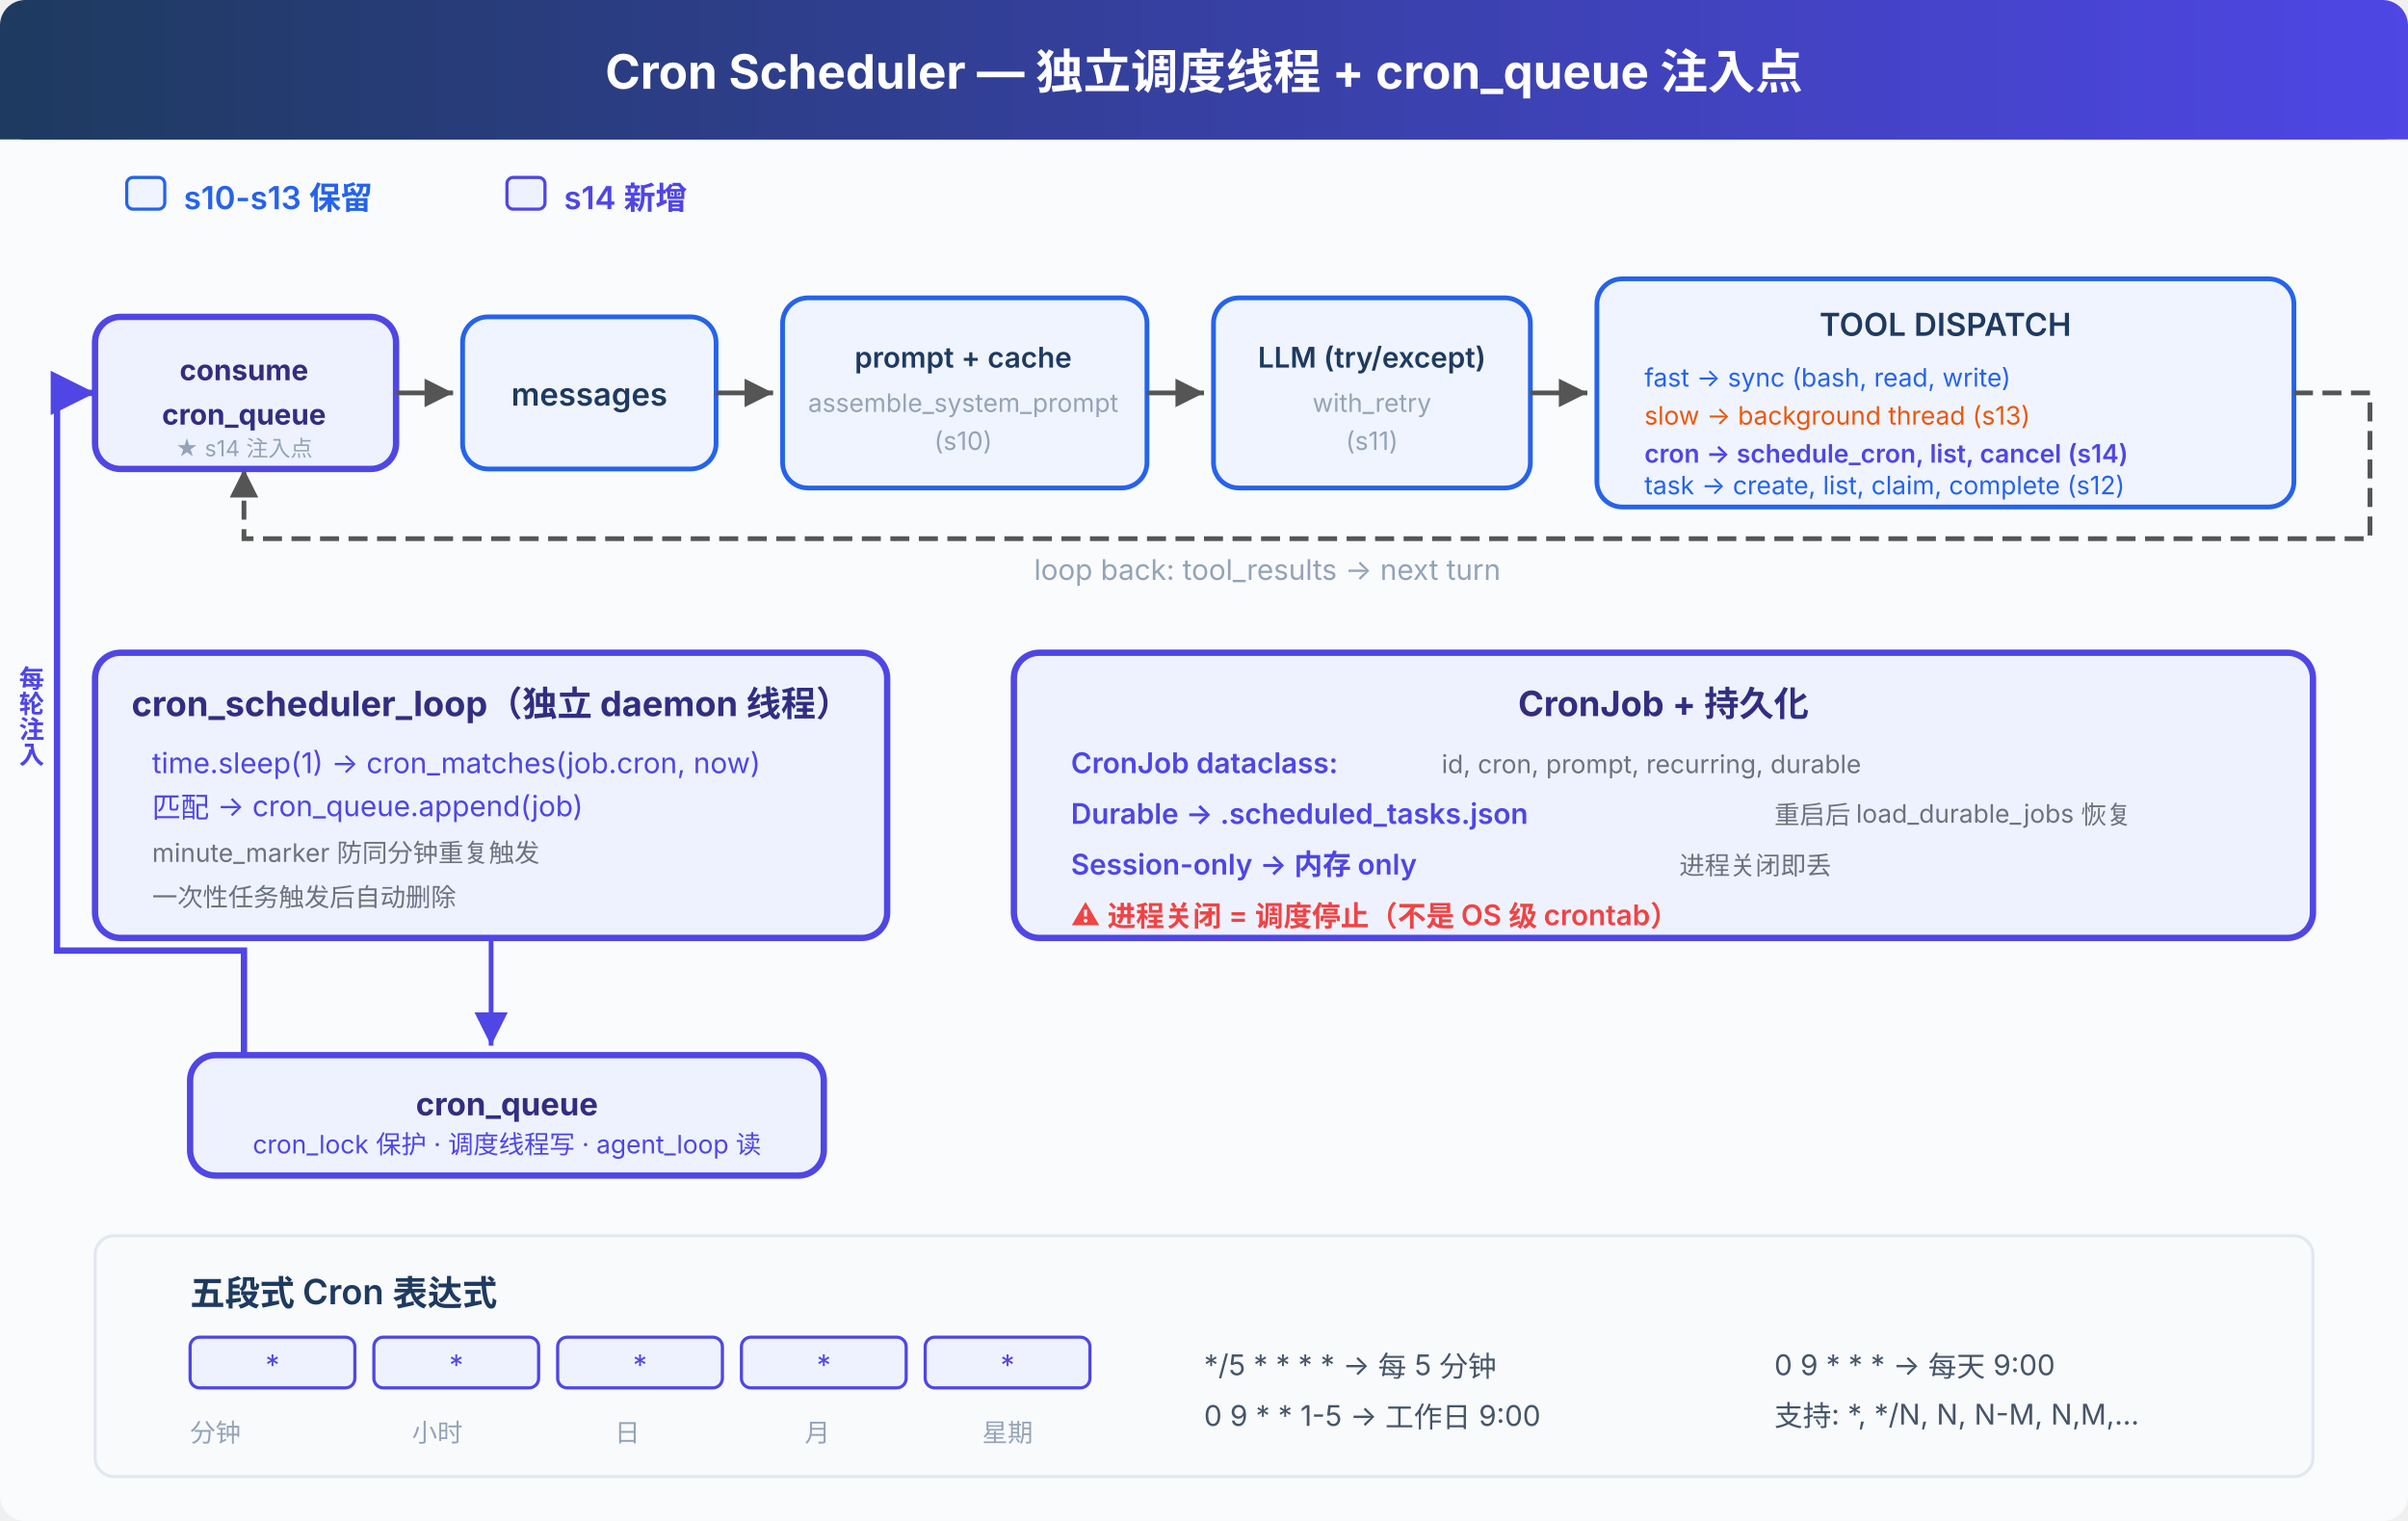
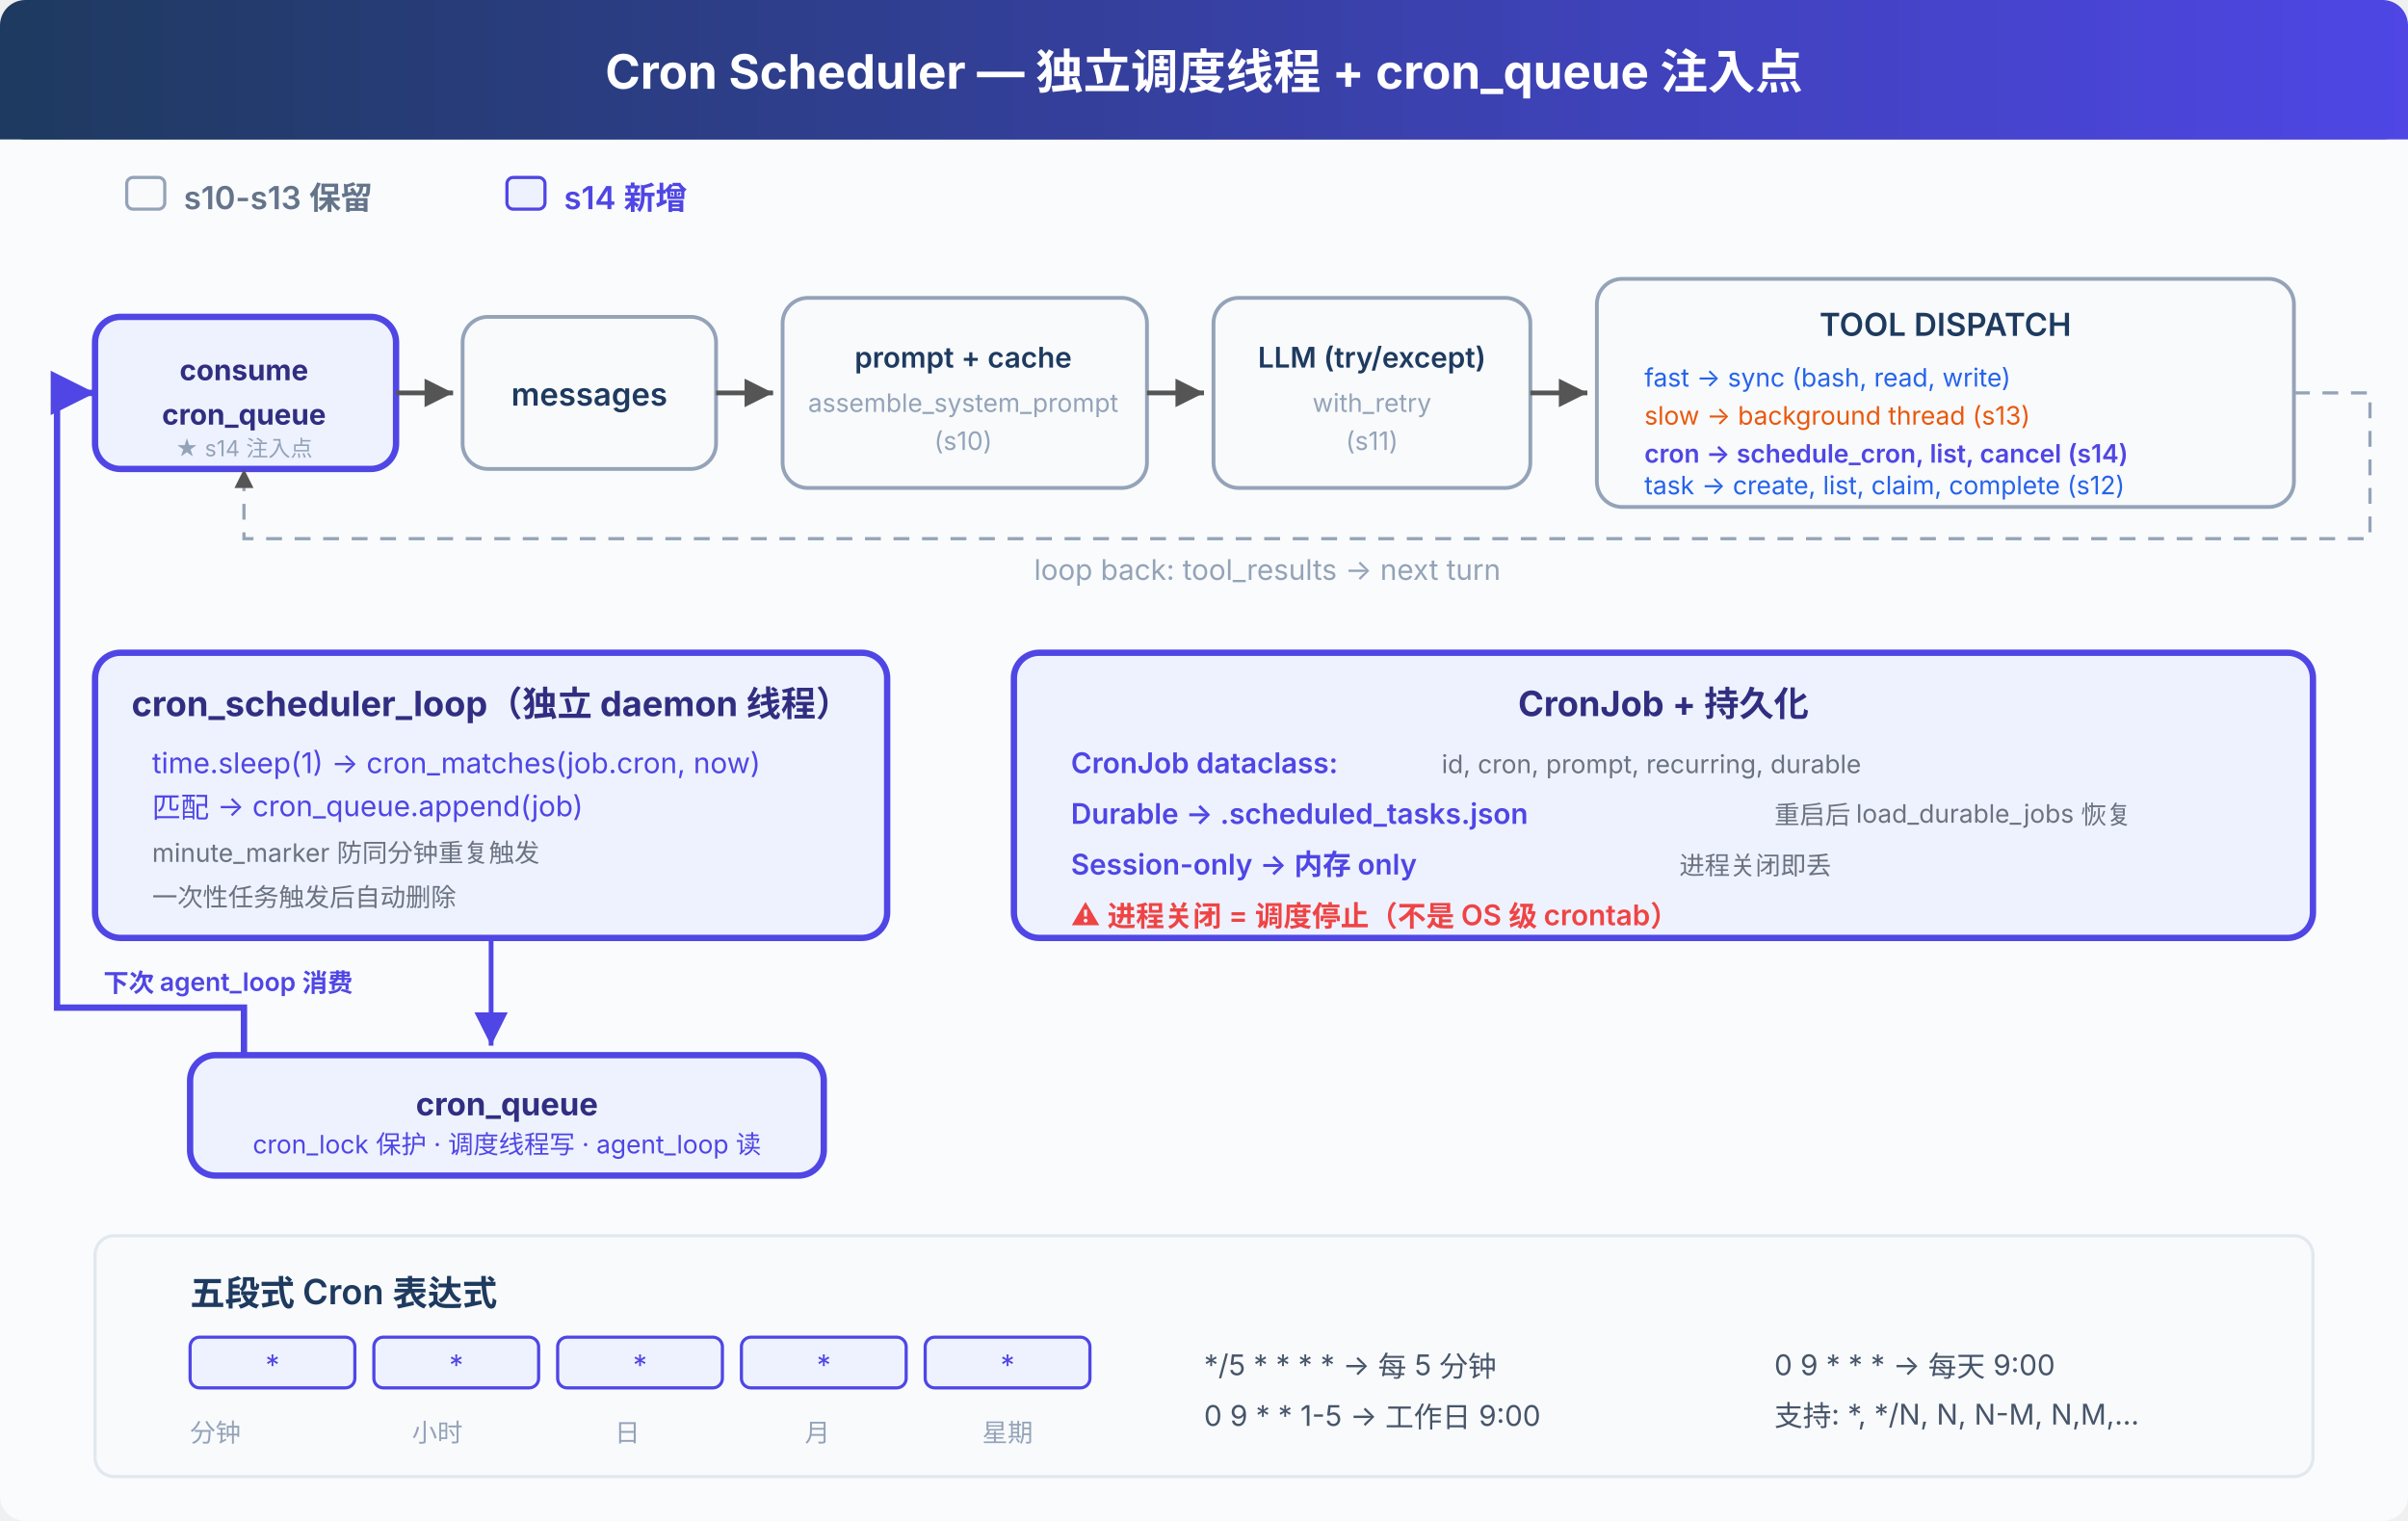
<svg xmlns="http://www.w3.org/2000/svg" viewBox="0 0 760 480" font-family="system-ui, -apple-system, sans-serif">
  <defs>
    <linearGradient id="header" x1="0" y1="0" x2="1" y2="0">
      <stop offset="0%" stop-color="#1e3a5f" />
      <stop offset="100%" stop-color="#4f46e5" />
    </linearGradient>
    <marker id="arrow" viewBox="0 0 10 10" refX="10" refY="5" markerWidth="6" markerHeight="6" orient="auto-start-reverse">
      <path d="M 0 0 L 10 5 L 0 10 z" fill="#555" />
    </marker>
    <marker id="arrow-indigo" viewBox="0 0 10 10" refX="10" refY="5" markerWidth="7" markerHeight="7" orient="auto-start-reverse">
      <path d="M 0 0 L 10 5 L 0 10 z" fill="#4f46e5" />
    </marker>
  </defs>
  <rect width="760" height="480" fill="#fafbfc" rx="8" />
  <rect x="0" y="0" width="760" height="44" fill="url(#header)" rx="8" />
  <rect x="0" y="36" width="760" height="8" fill="url(#header)" />
  <text x="380" y="28" fill="#fff" font-size="15" font-weight="700" text-anchor="middle">Cron Scheduler — 独立调度线程 + cron_queue 注入点</text>
-   <rect x="40" y="56" width="12" height="10" rx="2" fill="#f0f4ff" stroke="#2563eb" stroke-width="1" />
-   <text x="58" y="66" fill="#2563eb" font-size="10" font-weight="600">s10-s13 保留</text>
+   <rect x="40" y="56" width="12" height="10" rx="2" fill="#f8fafc" stroke="#94a3b8" stroke-width="1" />
+   <text x="58" y="66" fill="#64748b" font-size="10" font-weight="600">s10-s13 保留</text>
  <rect x="160" y="56" width="12" height="10" rx="2" fill="#eef2ff" stroke="#4f46e5" stroke-width="1" />
  <text x="178" y="66" fill="#4f46e5" font-size="10" font-weight="600">s14 新增</text>
  <rect x="30" y="100" width="95" height="48" rx="8" fill="#eef2ff" stroke="#4f46e5" stroke-width="2" />
  <text x="77" y="120" fill="#312e81" font-size="9" font-weight="700" text-anchor="middle">consume</text>
  <text x="77" y="134" fill="#312e81" font-size="9" font-weight="700" text-anchor="middle">cron_queue</text>
  <text x="77" y="144" fill="#94a3b8" font-size="7" text-anchor="middle">★ s14 注入点</text>
  <line x1="125" y1="124" x2="143" y2="124" stroke="#555" stroke-width="1.5" marker-end="url(#arrow)" />
-   <rect x="146" y="100" width="80" height="48" rx="8" fill="#f0f4ff" stroke="#2563eb" stroke-width="1.5" />
+   <rect x="146" y="100" width="80" height="48" rx="8" fill="#f8fafc" stroke="#94a3b8" stroke-width="1.2" />
  <text x="186" y="128" fill="#1e3a5f" font-size="10" font-weight="600" text-anchor="middle">messages</text>
  <line x1="226" y1="124" x2="244" y2="124" stroke="#555" stroke-width="1.5" marker-end="url(#arrow)" />
-   <rect x="247" y="94" width="115" height="60" rx="8" fill="#f0f4ff" stroke="#2563eb" stroke-width="1.5" />
+   <rect x="247" y="94" width="115" height="60" rx="8" fill="#f8fafc" stroke="#94a3b8" stroke-width="1.2" />
  <text x="304" y="116" fill="#1e3a5f" font-size="9" font-weight="600" text-anchor="middle">prompt + cache</text>
  <text x="304" y="130" fill="#94a3b8" font-size="8" text-anchor="middle">assemble_system_prompt</text>
  <text x="304" y="142" fill="#94a3b8" font-size="8" text-anchor="middle">(s10)</text>
  <line x1="362" y1="124" x2="380" y2="124" stroke="#555" stroke-width="1.5" marker-end="url(#arrow)" />
-   <rect x="383" y="94" width="100" height="60" rx="8" fill="#f0f4ff" stroke="#2563eb" stroke-width="1.5" />
+   <rect x="383" y="94" width="100" height="60" rx="8" fill="#f8fafc" stroke="#94a3b8" stroke-width="1.2" />
  <text x="433" y="116" fill="#1e3a5f" font-size="9" font-weight="600" text-anchor="middle">LLM (try/except)</text>
  <text x="433" y="130" fill="#94a3b8" font-size="8" text-anchor="middle">with_retry</text>
  <text x="433" y="142" fill="#94a3b8" font-size="8" text-anchor="middle">(s11)</text>
  <line x1="483" y1="124" x2="501" y2="124" stroke="#555" stroke-width="1.5" marker-end="url(#arrow)" />
-   <rect x="504" y="88" width="220" height="72" rx="8" fill="#f0f4ff" stroke="#2563eb" stroke-width="1.5" />
+   <rect x="504" y="88" width="220" height="72" rx="8" fill="#f8fafc" stroke="#94a3b8" stroke-width="1.2" />
  <text x="614" y="106" fill="#1e3a5f" font-size="10" font-weight="600" text-anchor="middle">TOOL DISPATCH</text>
  <text x="519" y="122" fill="#2563eb" font-size="8">fast → sync (bash, read, write)</text>
  <text x="519" y="134" fill="#ea580c" font-size="8">slow → background thread (s13)</text>
  <text x="519" y="146" fill="#4f46e5" font-size="8" font-weight="600">cron → schedule_cron, list, cancel (s14)</text>
  <text x="519" y="156" fill="#2563eb" font-size="8">task → create, list, claim, complete (s12)</text>
-   <path d="M 724 124 L 748 124 L 748 170 L 77 170 L 77 148" fill="none" stroke="#555" stroke-width="1.5" marker-end="url(#arrow)" stroke-dasharray="6,3" />
+   <path d="M 724 124 L 748 124 L 748 170 L 77 170 L 77 148" fill="none" stroke="#94a3b8" stroke-width="1" marker-end="url(#arrow)" stroke-dasharray="5,4" />
  <text x="400" y="183" fill="#94a3b8" font-size="9" text-anchor="middle">loop back: tool_results → next turn</text>
  <rect x="30" y="206" width="250" height="90" rx="8" fill="#eef2ff" stroke="#4f46e5" stroke-width="2" />
  <text x="155" y="226" fill="#312e81" font-size="11" font-weight="700" text-anchor="middle">cron_scheduler_loop（独立 daemon 线程）</text>
  <text x="48" y="244" fill="#4f46e5" font-size="9">time.sleep(1) → cron_matches(job.cron, now)</text>
  <text x="48" y="258" fill="#4f46e5" font-size="9">匹配 → cron_queue.append(job)</text>
  <text x="48" y="272" fill="#6b7280" font-size="8">minute_marker 防同分钟重复触发</text>
  <text x="48" y="286" fill="#6b7280" font-size="8">一次性任务触发后自动删除</text>
  <path d="M 155 296 L 155 330" fill="none" stroke="#4f46e5" stroke-width="1.5" marker-end="url(#arrow-indigo)" />
  <rect x="60" y="333" width="200" height="38" rx="8" fill="#eef2ff" stroke="#4f46e5" stroke-width="2" />
  <text x="160" y="352" fill="#312e81" font-size="10" font-weight="700" text-anchor="middle">cron_queue</text>
  <text x="160" y="364" fill="#4f46e5" font-size="8" text-anchor="middle">cron_lock 保护 · 调度线程写 · agent_loop 读</text>
-   <path d="M 77 333 L 77 300 L 18 300 L 18 124 L 30 124" fill="none" stroke="#4f46e5" stroke-width="2" marker-end="url(#arrow-indigo)" />
-   <text x="10" y="210" fill="#4f46e5" font-size="8" font-weight="600" writing-mode="tb">每轮注入</text>
+   <path d="M 77 333 L 77 318 L 18 318 L 18 124 L 30 124" fill="none" stroke="#4f46e5" stroke-width="2" marker-end="url(#arrow-indigo)" />
+   <text x="72" y="313" fill="#4f46e5" font-size="8" font-weight="600" text-anchor="middle">下次 agent_loop 消费</text>
  <rect x="320" y="206" width="410" height="90" rx="8" fill="#eef2ff" stroke="#4f46e5" stroke-width="2" />
  <text x="525" y="226" fill="#312e81" font-size="11" font-weight="700" text-anchor="middle">CronJob + 持久化</text>
  <text x="338" y="244" fill="#4f46e5" font-size="9" font-weight="600">CronJob dataclass:</text>
  <text x="455" y="244" fill="#6b7280" font-size="8">id, cron, prompt, recurring, durable</text>
  <text x="338" y="260" fill="#4f46e5" font-size="9" font-weight="600">Durable → .scheduled_tasks.json</text>
  <text x="560" y="260" fill="#6b7280" font-size="8">重启后 load_durable_jobs 恢复</text>
  <text x="338" y="276" fill="#4f46e5" font-size="9" font-weight="600">Session-only → 内存 only</text>
  <text x="530" y="276" fill="#6b7280" font-size="8">进程关闭即丢</text>
  <text x="338" y="292" fill="#ef4444" font-size="9" font-weight="600">⚠ 进程关闭 = 调度停止（不是 OS 级 crontab）</text>
  <rect x="30" y="390" width="700" height="76" rx="6" fill="#f8fafc" stroke="#e2e8f0" stroke-width="1" />
  <text x="60" y="412" fill="#1e3a5f" font-size="11" font-weight="600">五段式 Cron 表达式</text>
  <rect x="60" y="422" width="52" height="16" rx="3" fill="#eef2ff" stroke="#4f46e5" stroke-width="1" />
  <text x="86" y="434" fill="#4f46e5" font-size="9" text-anchor="middle">*</text>
  <rect x="118" y="422" width="52" height="16" rx="3" fill="#eef2ff" stroke="#4f46e5" stroke-width="1" />
  <text x="144" y="434" fill="#4f46e5" font-size="9" text-anchor="middle">*</text>
  <rect x="176" y="422" width="52" height="16" rx="3" fill="#eef2ff" stroke="#4f46e5" stroke-width="1" />
  <text x="202" y="434" fill="#4f46e5" font-size="9" text-anchor="middle">*</text>
  <rect x="234" y="422" width="52" height="16" rx="3" fill="#eef2ff" stroke="#4f46e5" stroke-width="1" />
  <text x="260" y="434" fill="#4f46e5" font-size="9" text-anchor="middle">*</text>
  <rect x="292" y="422" width="52" height="16" rx="3" fill="#eef2ff" stroke="#4f46e5" stroke-width="1" />
  <text x="318" y="434" fill="#4f46e5" font-size="9" text-anchor="middle">*</text>
  <text x="60" y="455" fill="#94a3b8" font-size="8">分钟</text>
  <text x="130" y="455" fill="#94a3b8" font-size="8">小时</text>
  <text x="194" y="455" fill="#94a3b8" font-size="8">日</text>
  <text x="254" y="455" fill="#94a3b8" font-size="8">月</text>
  <text x="310" y="455" fill="#94a3b8" font-size="8">星期</text>
  <text x="380" y="434" fill="#475569" font-size="9">*/5 * * * * → 每 5 分钟</text>
  <text x="380" y="450" fill="#475569" font-size="9">0 9 * * 1-5 → 工作日 9:00</text>
  <text x="560" y="434" fill="#475569" font-size="9">0 9 * * * → 每天 9:00</text>
  <text x="560" y="450" fill="#475569" font-size="9">支持: *, */N, N, N-M, N,M,...</text>
</svg>
